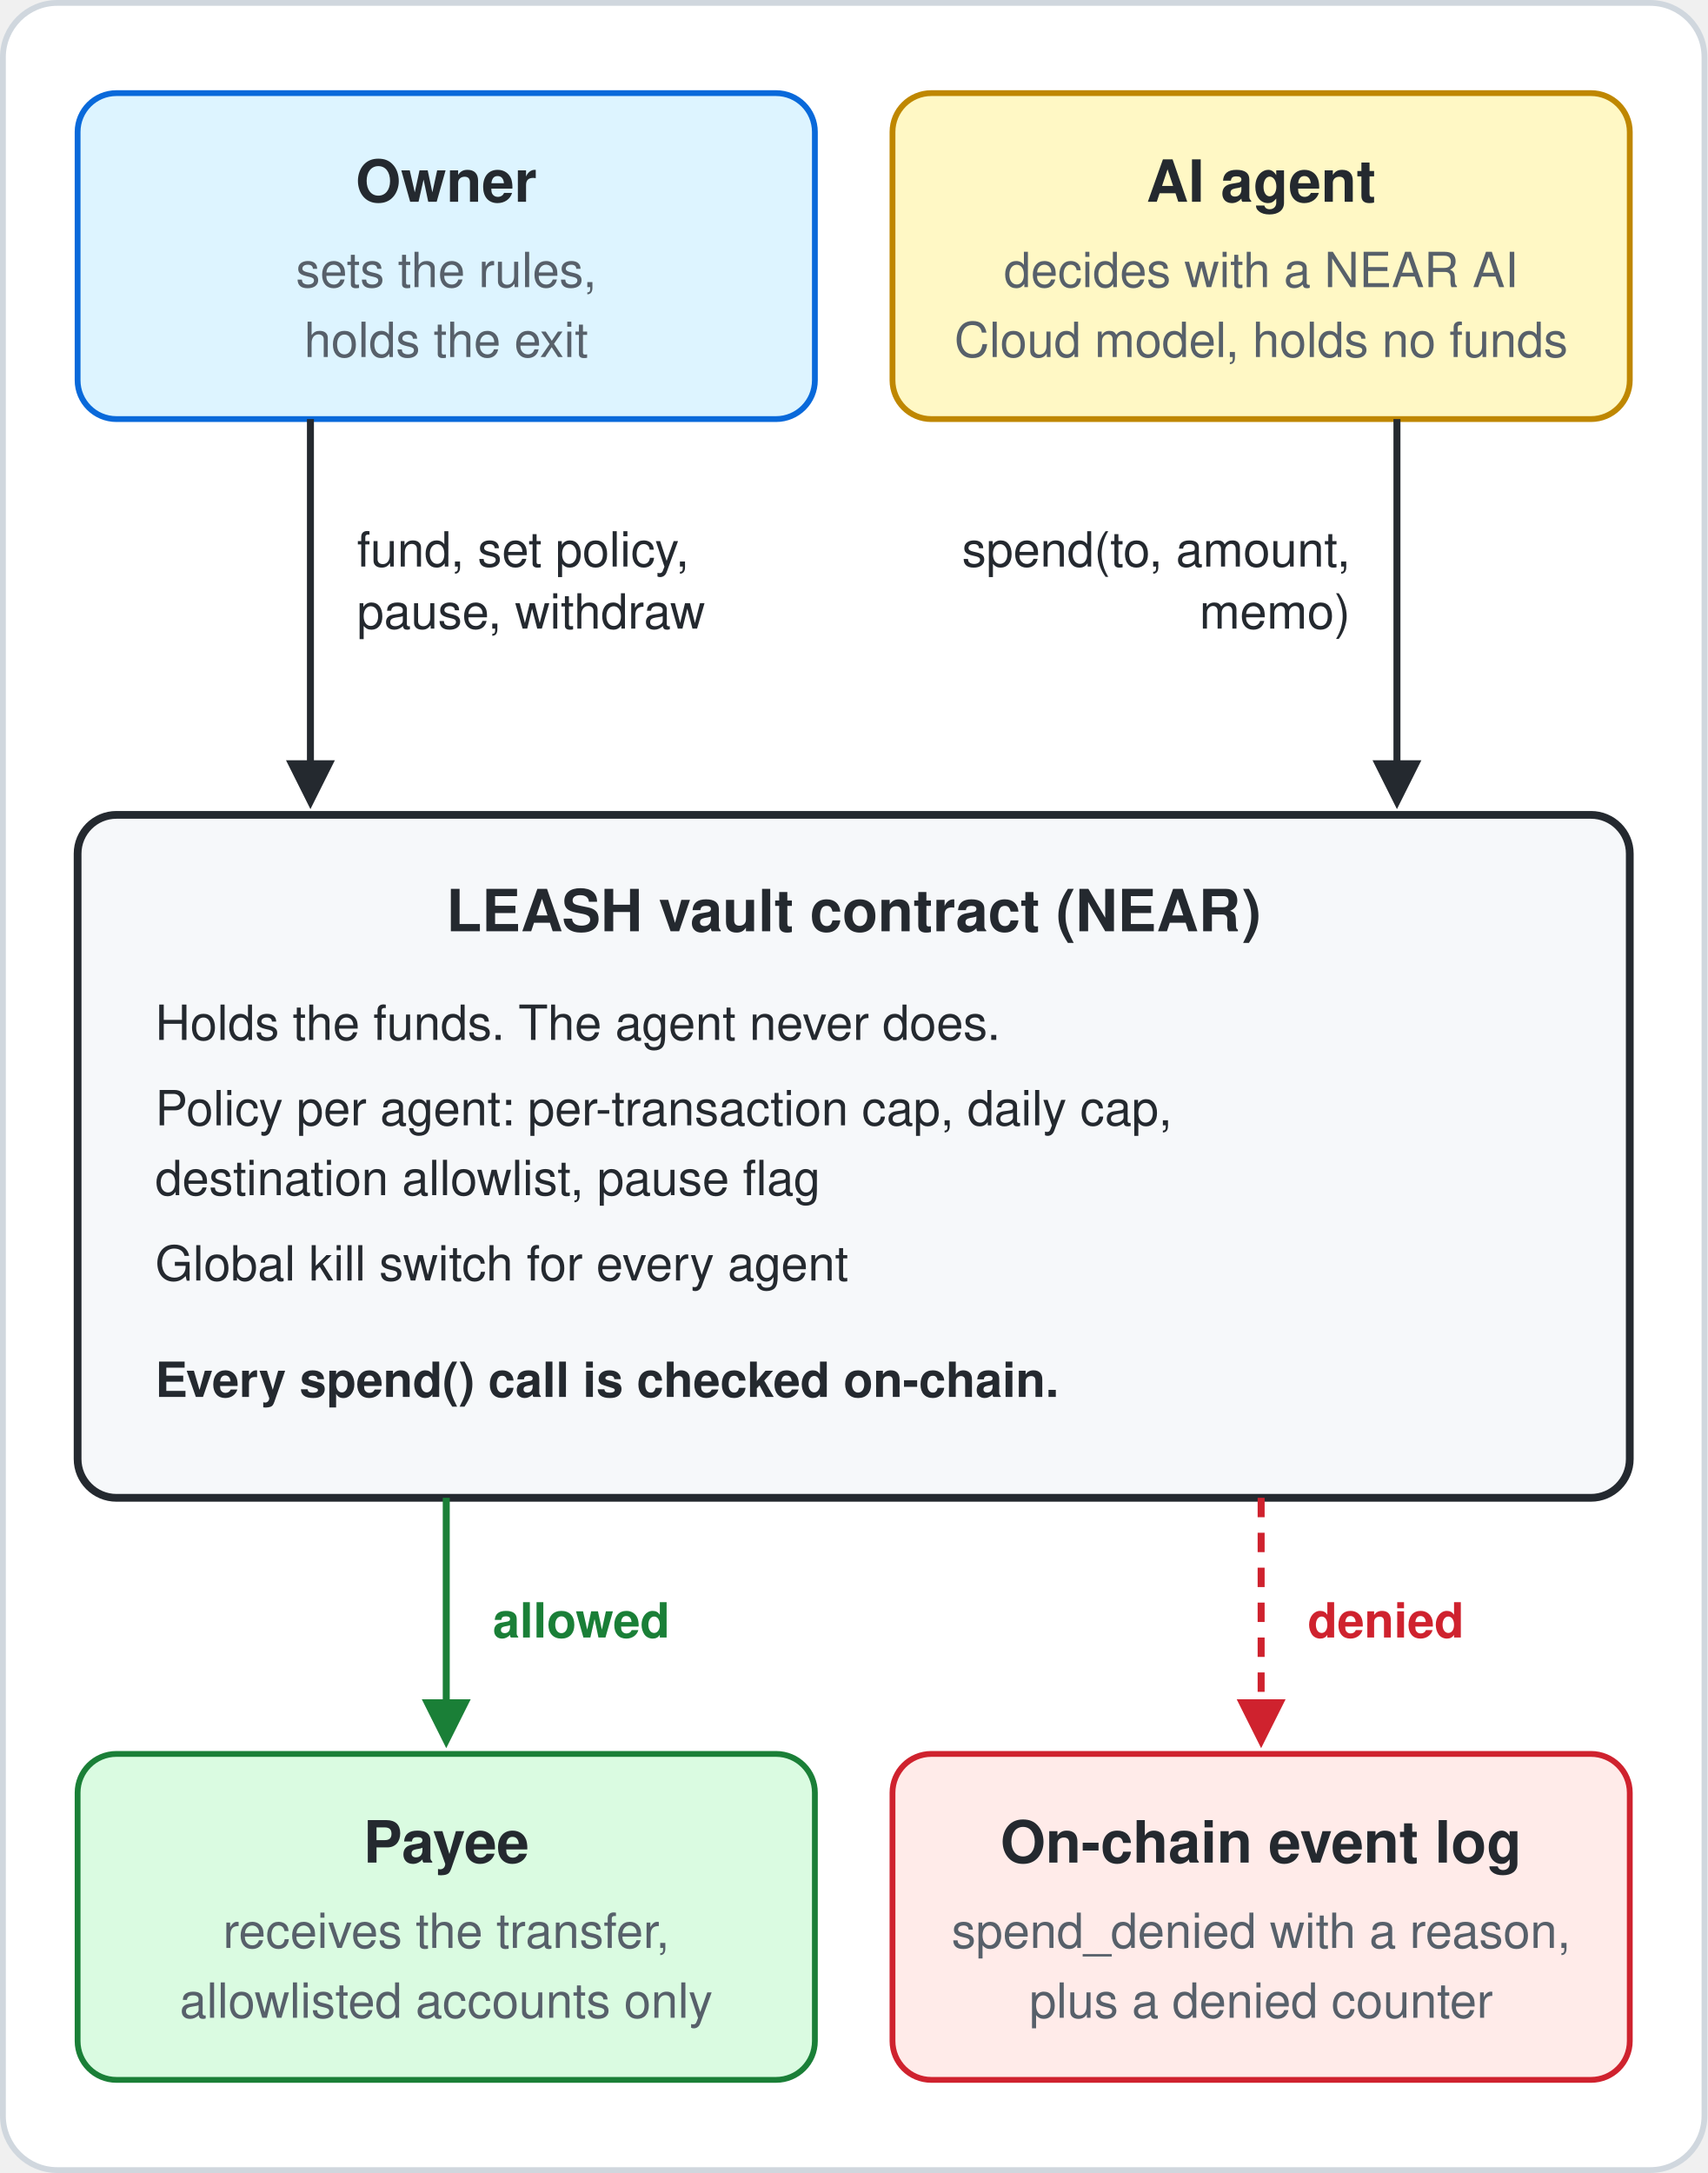
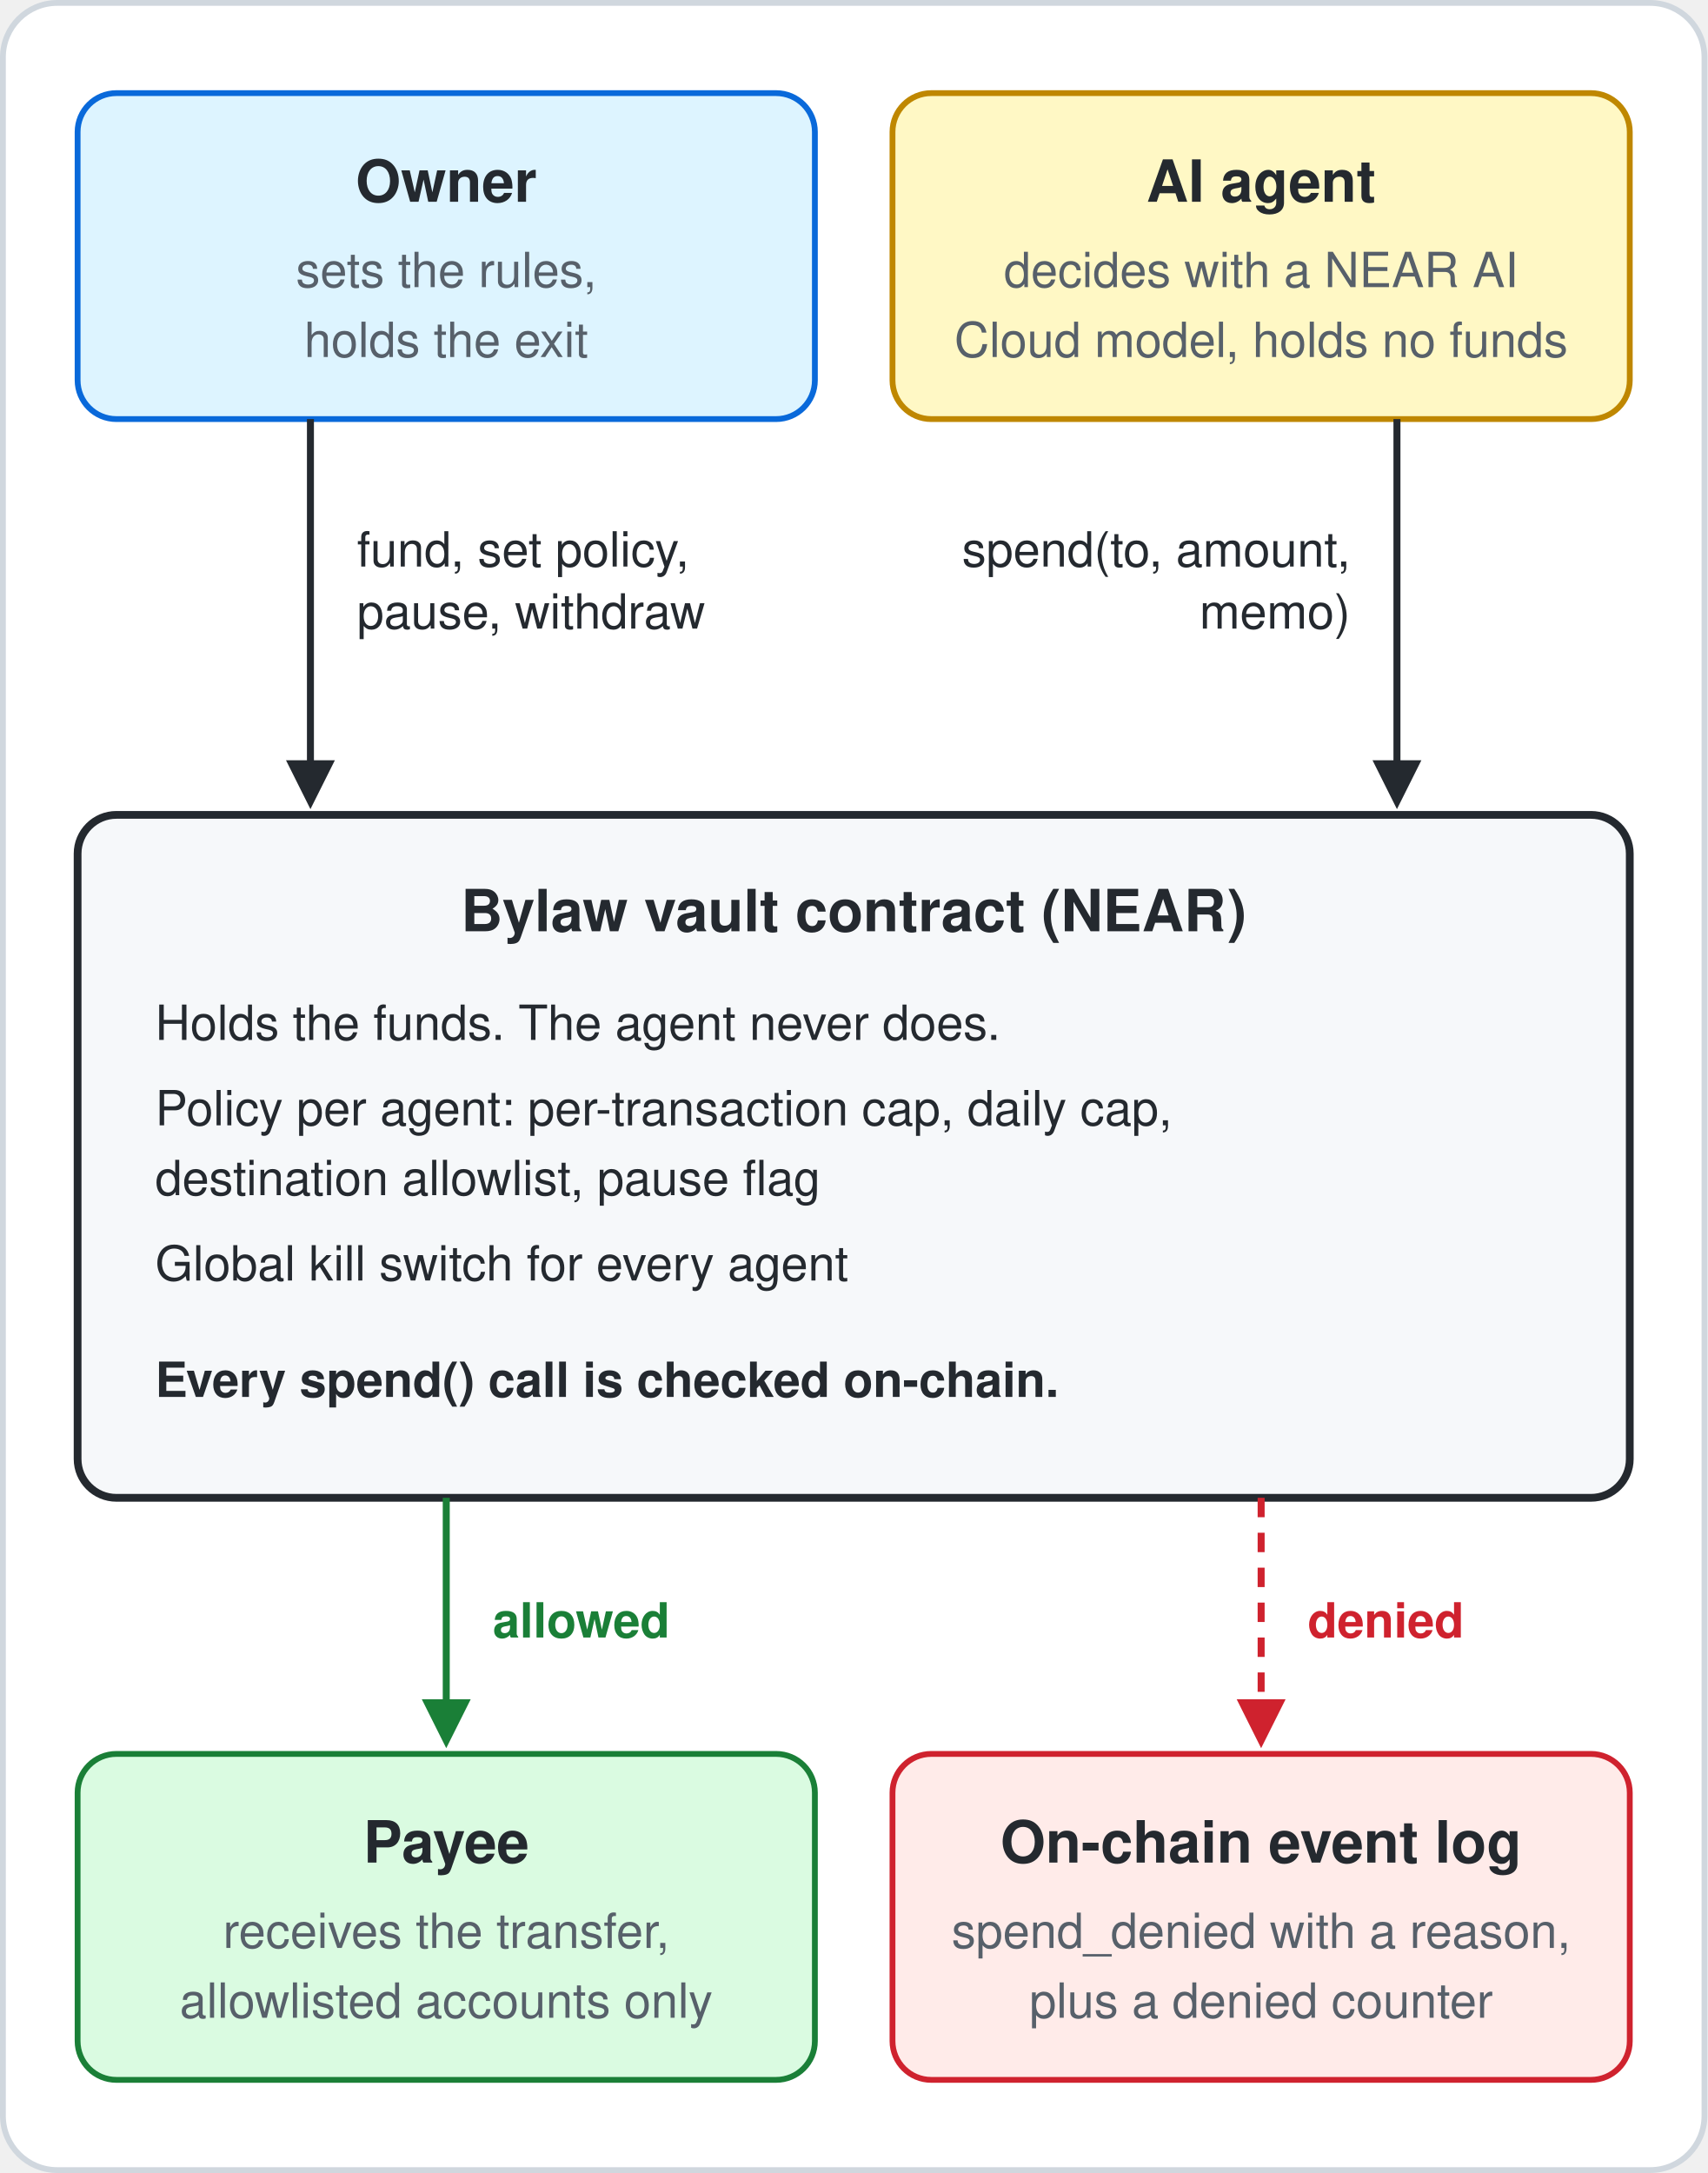
<svg xmlns="http://www.w3.org/2000/svg" viewBox="0 0 440 560" width="440" height="560" role="img" aria-labelledby="t d">
  <defs>
    <marker id="a" viewBox="0 0 10 10" refX="8" refY="5" markerWidth="7" markerHeight="7" orient="auto">
      <path d="M0,0 L10,5 L0,10 z" fill="#24292f" />
    </marker>
    <marker id="g" viewBox="0 0 10 10" refX="8" refY="5" markerWidth="7" markerHeight="7" orient="auto">
      <path d="M0,0 L10,5 L0,10 z" fill="#1a7f37" />
    </marker>
    <marker id="r" viewBox="0 0 10 10" refX="8" refY="5" markerWidth="7" markerHeight="7" orient="auto">
      <path d="M0,0 L10,5 L0,10 z" fill="#cf222e" />
    </marker>
  </defs>
  <rect x="0.75" y="0.75" width="438.5" height="558.5" rx="14" fill="#ffffff" stroke="#d0d7de" stroke-width="1.5" />
  <rect x="20" y="24" width="190" height="84" rx="10" fill="#ddf4ff" stroke="#0969da" stroke-width="1.5" />
  <text x="115" y="52" font-size="15" fill="#24292f" font-weight="bold" text-anchor="middle" font-family="Helvetica, Arial, sans-serif">Owner</text>
  <text x="115" y="74" font-size="12.5" fill="#57606a" font-weight="normal" text-anchor="middle" font-family="Helvetica, Arial, sans-serif">sets the rules,</text>
  <text x="115" y="92" font-size="12.5" fill="#57606a" font-weight="normal" text-anchor="middle" font-family="Helvetica, Arial, sans-serif">holds the exit</text>
  <rect x="230" y="24" width="190" height="84" rx="10" fill="#fff8c5" stroke="#bf8700" stroke-width="1.5" />
  <text x="325" y="52" font-size="15" fill="#24292f" font-weight="bold" text-anchor="middle" font-family="Helvetica, Arial, sans-serif">AI agent</text>
  <text x="325" y="74" font-size="12.5" fill="#57606a" font-weight="normal" text-anchor="middle" font-family="Helvetica, Arial, sans-serif">decides with a NEAR AI</text>
  <text x="325" y="92" font-size="12.5" fill="#57606a" font-weight="normal" text-anchor="middle" font-family="Helvetica, Arial, sans-serif">Cloud model, holds no funds</text>
  <line x1="80" y1="108" x2="80" y2="206" stroke="#24292f" stroke-width="1.8" marker-end="url(#a)" />
  <text x="92" y="146" font-size="12.5" fill="#24292f" font-weight="normal" text-anchor="start" font-family="Helvetica, Arial, sans-serif">fund, set policy,</text>
  <text x="92" y="162" font-size="12.5" fill="#24292f" font-weight="normal" text-anchor="start" font-family="Helvetica, Arial, sans-serif">pause, withdraw</text>
  <line x1="360" y1="108" x2="360" y2="206" stroke="#24292f" stroke-width="1.8" marker-end="url(#a)" />
  <text x="348" y="146" font-size="12.5" fill="#24292f" font-weight="normal" text-anchor="end" font-family="Helvetica, Arial, sans-serif">spend(to, amount,</text>
  <text x="348" y="162" font-size="12.5" fill="#24292f" font-weight="normal" text-anchor="end" font-family="Helvetica, Arial, sans-serif">memo)</text>
  <rect x="20" y="210" width="400" height="176" rx="10" fill="#f6f8fa" stroke="#24292f" stroke-width="2" />
-   <text x="220" y="240" font-size="15" fill="#24292f" font-weight="bold" text-anchor="middle" font-family="Helvetica, Arial, sans-serif">LEASH vault contract (NEAR)</text>
+   <text x="220" y="240" font-size="15" fill="#24292f" font-weight="bold" text-anchor="middle" font-family="Helvetica, Arial, sans-serif">Bylaw vault contract (NEAR)</text>
  <text x="40" y="268" font-size="12.5" fill="#24292f" font-weight="normal" text-anchor="start" font-family="Helvetica, Arial, sans-serif">Holds the funds. The agent never does.</text>
  <text x="40" y="290" font-size="12.5" fill="#24292f" font-weight="normal" text-anchor="start" font-family="Helvetica, Arial, sans-serif">Policy per agent: per-transaction cap, daily cap,</text>
  <text x="40" y="308" font-size="12.5" fill="#24292f" font-weight="normal" text-anchor="start" font-family="Helvetica, Arial, sans-serif">destination allowlist, pause flag</text>
  <text x="40" y="330" font-size="12.5" fill="#24292f" font-weight="normal" text-anchor="start" font-family="Helvetica, Arial, sans-serif">Global kill switch for every agent</text>
  <text x="40" y="360" font-size="12.5" fill="#24292f" font-weight="bold" text-anchor="start" font-family="Helvetica, Arial, sans-serif">Every spend() call is checked on-chain.</text>
  <line x1="115" y1="386" x2="115" y2="448" stroke="#1a7f37" stroke-width="1.8" marker-end="url(#g)" />
  <text x="127" y="422" font-size="12.5" fill="#1a7f37" font-weight="bold" text-anchor="start" font-family="Helvetica, Arial, sans-serif">allowed</text>
  <line x1="325" y1="386" x2="325" y2="448" stroke="#cf222e" stroke-width="1.8" stroke-dasharray="5 4" marker-end="url(#r)" />
  <text x="337" y="422" font-size="12.5" fill="#cf222e" font-weight="bold" text-anchor="start" font-family="Helvetica, Arial, sans-serif">denied</text>
  <rect x="20" y="452" width="190" height="84" rx="10" fill="#dafbe1" stroke="#1a7f37" stroke-width="1.5" />
  <text x="115" y="480" font-size="15" fill="#24292f" font-weight="bold" text-anchor="middle" font-family="Helvetica, Arial, sans-serif">Payee</text>
  <text x="115" y="502" font-size="12.5" fill="#57606a" font-weight="normal" text-anchor="middle" font-family="Helvetica, Arial, sans-serif">receives the transfer,</text>
  <text x="115" y="520" font-size="12.5" fill="#57606a" font-weight="normal" text-anchor="middle" font-family="Helvetica, Arial, sans-serif">allowlisted accounts only</text>
  <rect x="230" y="452" width="190" height="84" rx="10" fill="#ffebe9" stroke="#cf222e" stroke-width="1.5" />
  <text x="325" y="480" font-size="15" fill="#24292f" font-weight="bold" text-anchor="middle" font-family="Helvetica, Arial, sans-serif">On-chain event log</text>
  <text x="325" y="502" font-size="12.5" fill="#57606a" font-weight="normal" text-anchor="middle" font-family="Helvetica, Arial, sans-serif">spend_denied with a reason,</text>
  <text x="325" y="520" font-size="12.5" fill="#57606a" font-weight="normal" text-anchor="middle" font-family="Helvetica, Arial, sans-serif">plus a denied counter</text>
</svg>
